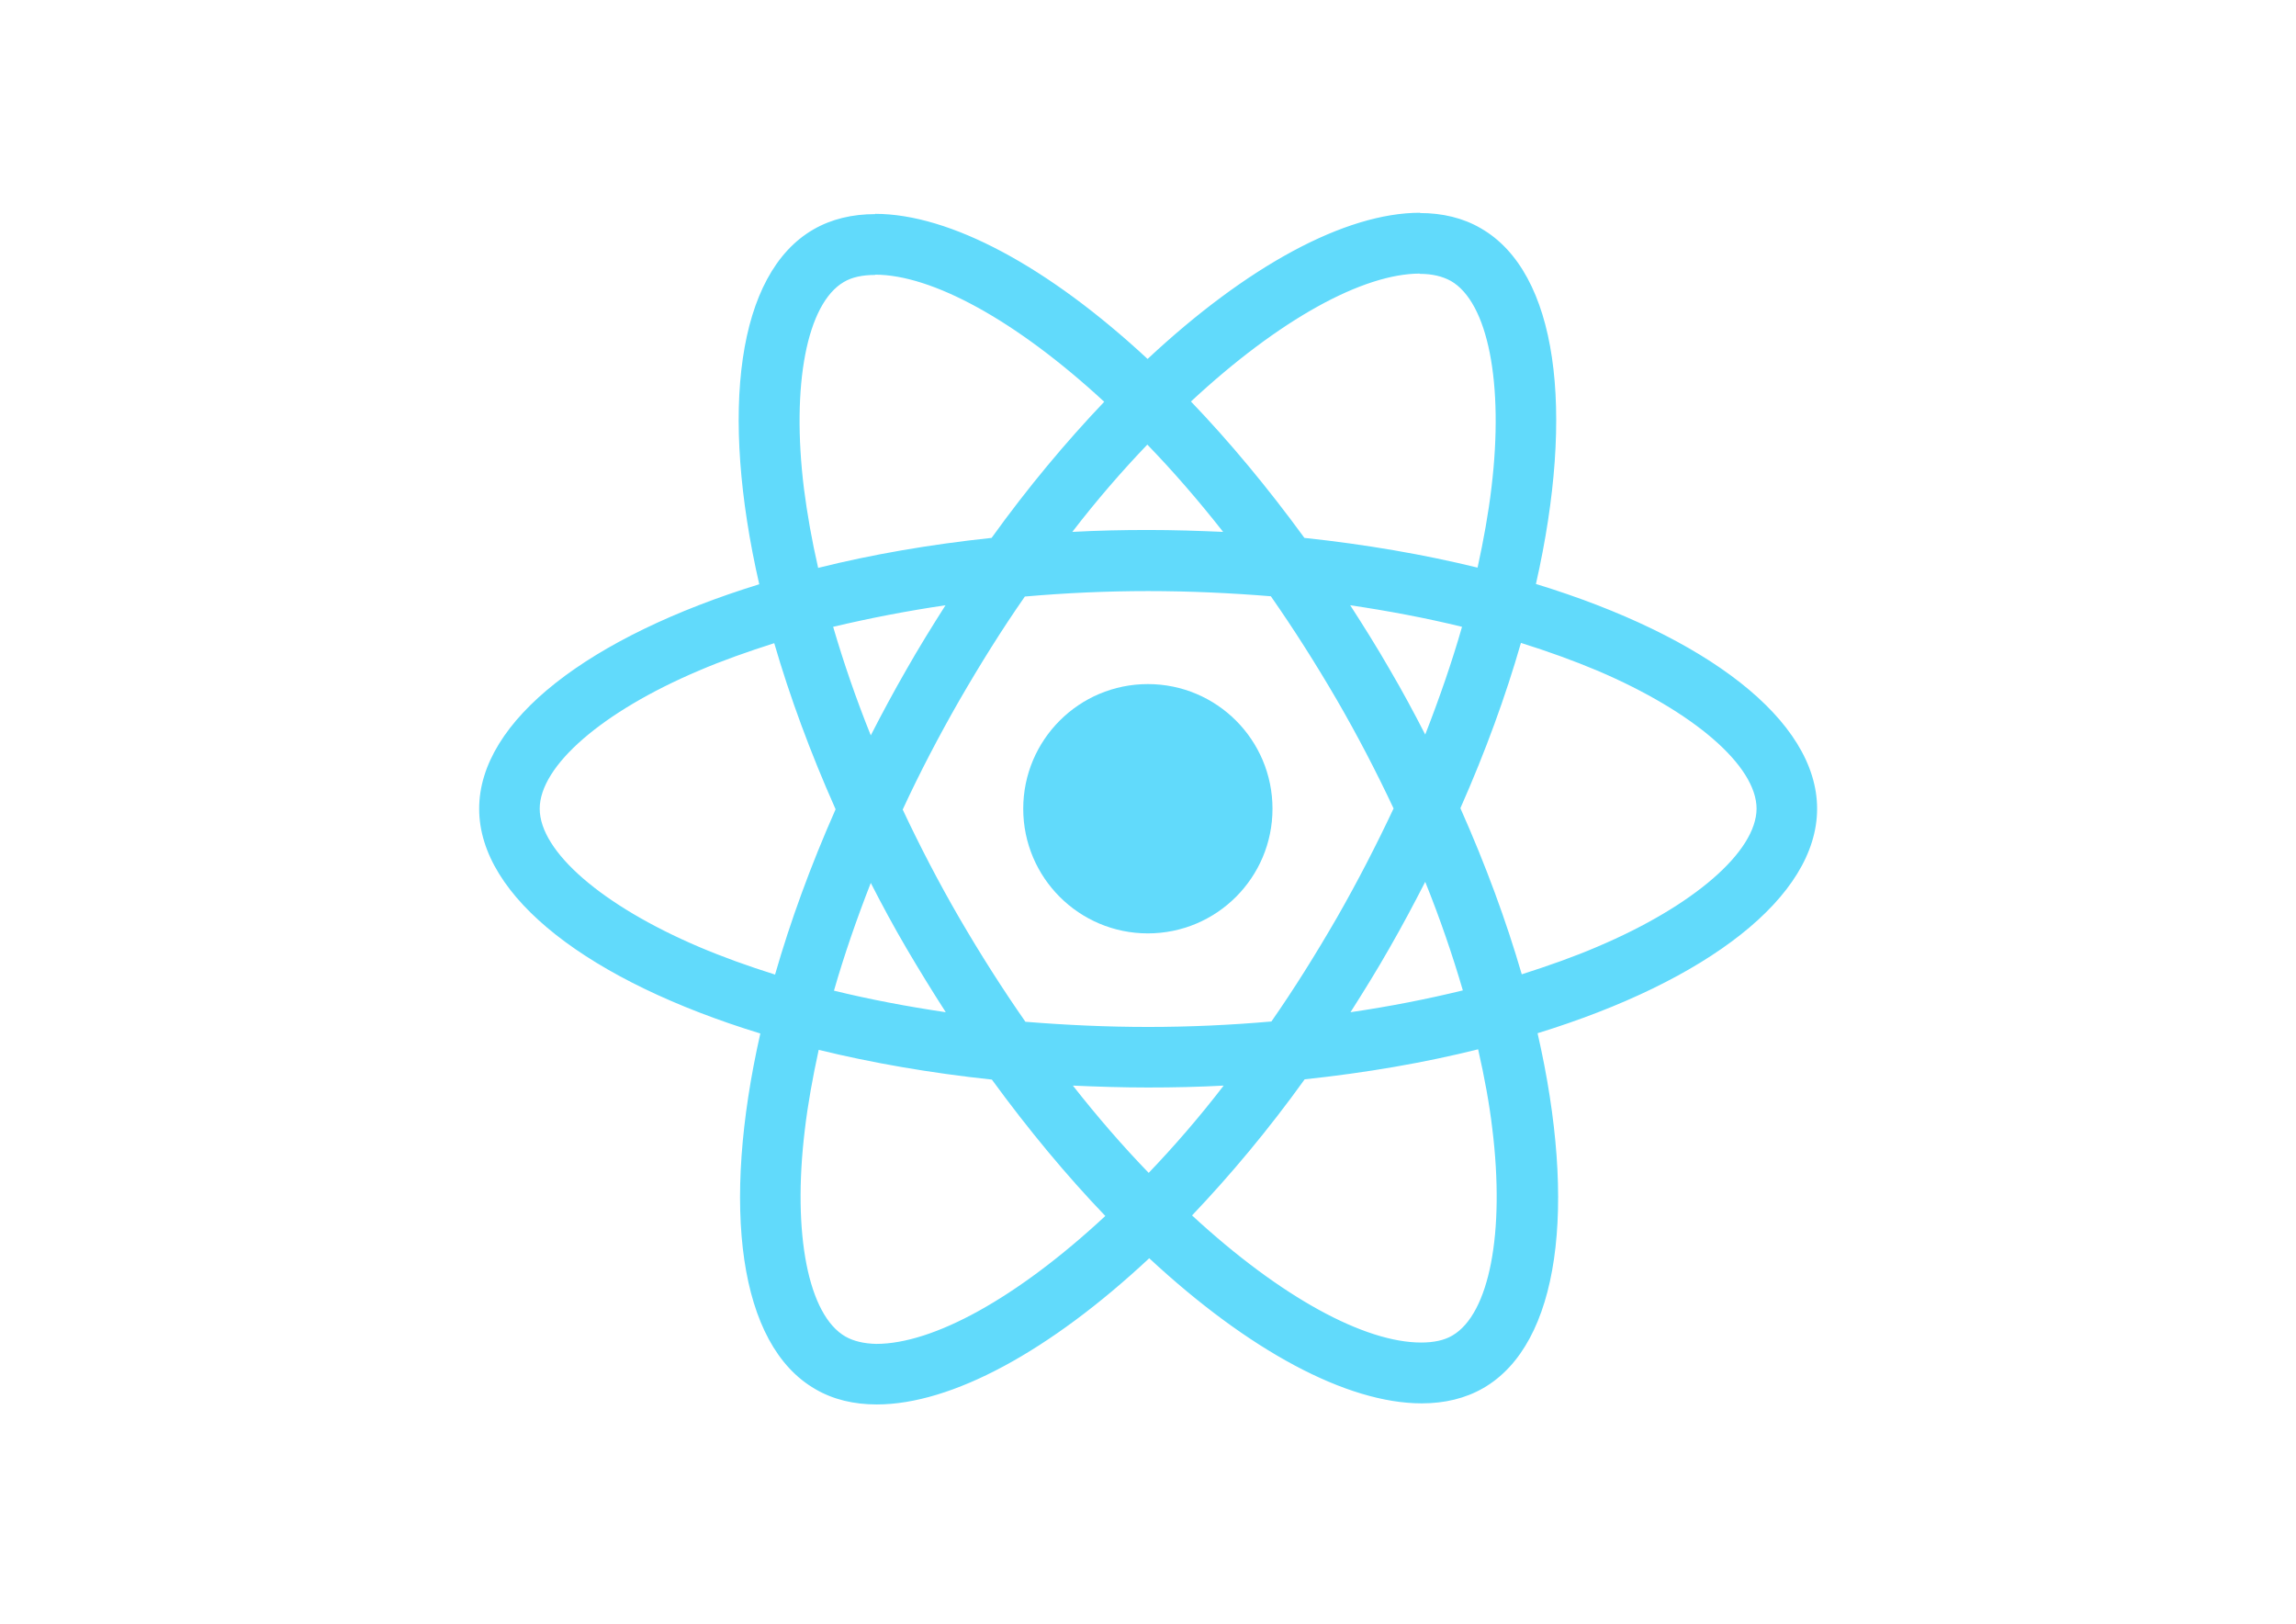
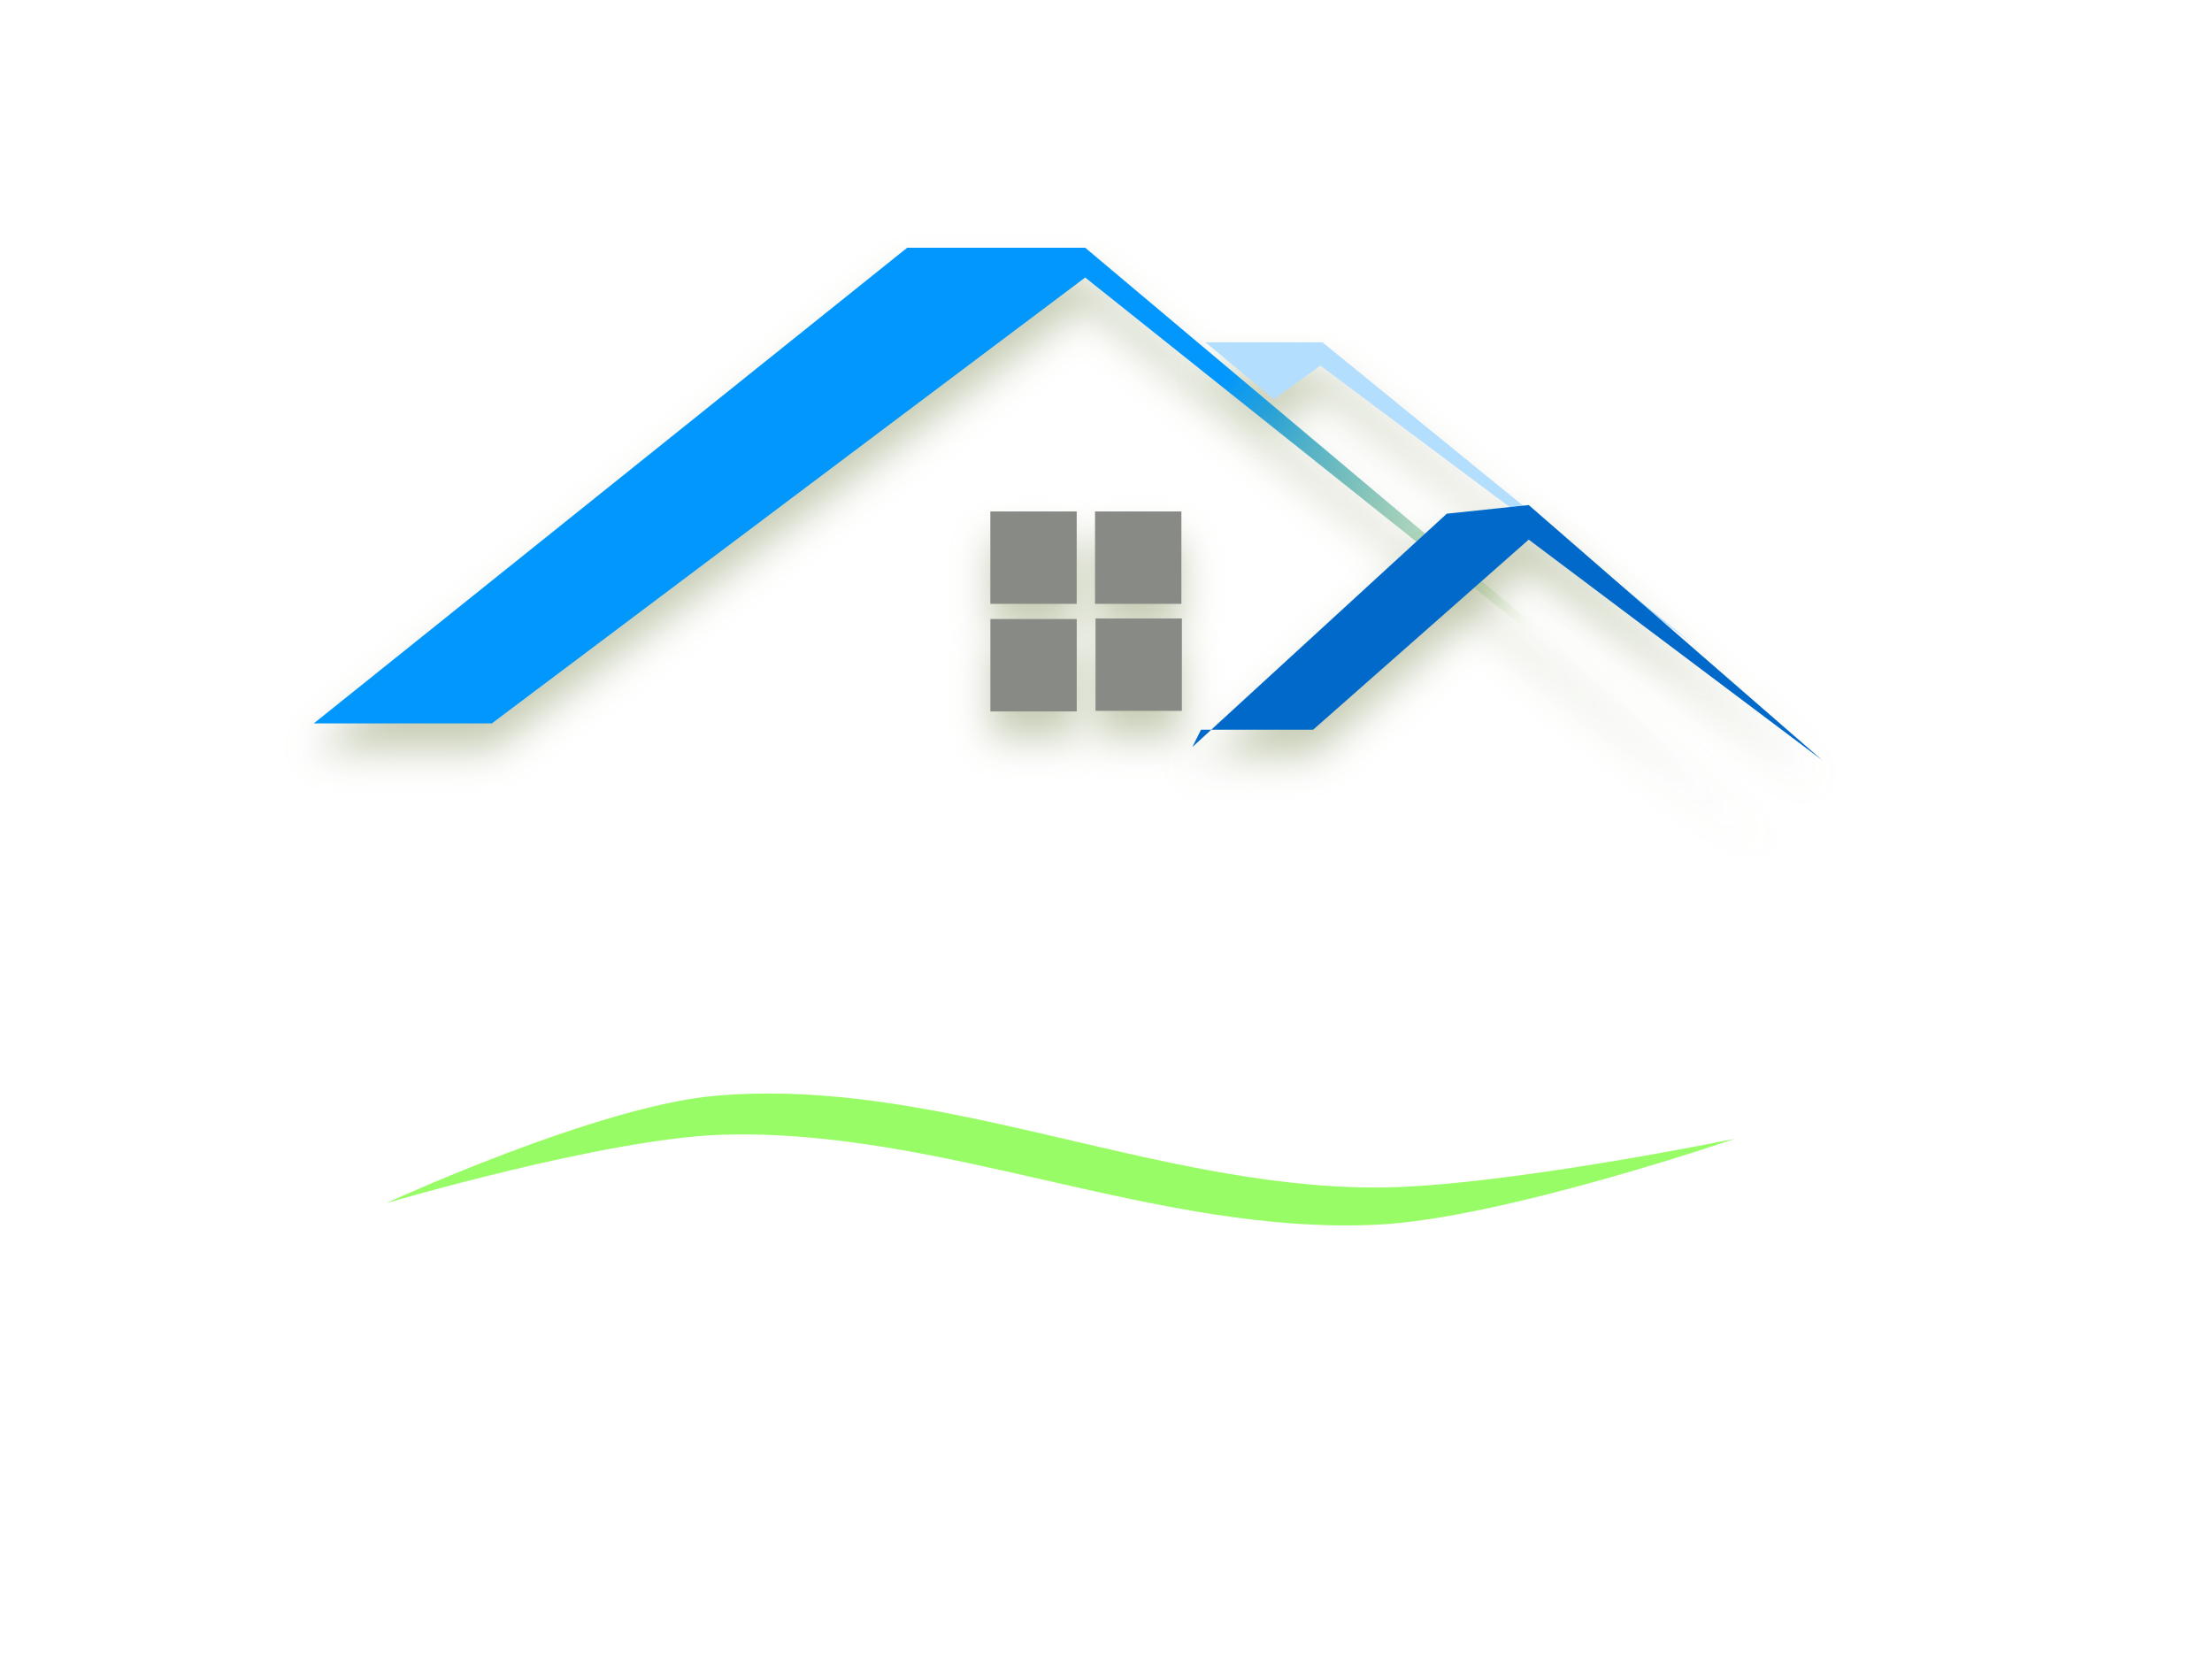
- <svg xmlns="http://www.w3.org/2000/svg" viewBox="0 0 841.9 595.3">
-   <g fill="#61DAFB">
-     <path d="M666.3 296.5c0-32.5-40.7-63.3-103.1-82.4 14.4-63.6 8-114.2-20.2-130.4-6.5-3.8-14.1-5.6-22.4-5.6v22.3c4.6 0 8.3.9 11.4 2.6 13.6 7.8 19.5 37.5 14.9 75.7-1.1 9.4-2.9 19.3-5.1 29.4-19.6-4.8-41-8.5-63.5-10.9-13.5-18.5-27.5-35.3-41.6-50 32.6-30.3 63.2-46.9 84-46.9V78c-27.5 0-63.5 19.6-99.9 53.6-36.4-33.8-72.4-53.2-99.9-53.2v22.3c20.7 0 51.4 16.5 84 46.6-14 14.7-28 31.4-41.3 49.9-22.6 2.4-44 6.1-63.6 11-2.3-10-4-19.7-5.2-29-4.7-38.2 1.1-67.9 14.6-75.8 3-1.8 6.9-2.6 11.5-2.6V78.5c-8.4 0-16 1.8-22.6 5.6-28.1 16.2-34.4 66.7-19.9 130.1-62.2 19.2-102.7 49.9-102.7 82.3 0 32.5 40.7 63.3 103.1 82.4-14.4 63.6-8 114.2 20.2 130.4 6.5 3.8 14.1 5.6 22.5 5.6 27.5 0 63.5-19.6 99.9-53.6 36.4 33.8 72.4 53.2 99.9 53.2 8.4 0 16-1.8 22.6-5.6 28.1-16.2 34.4-66.7 19.9-130.1 62-19.1 102.5-49.9 102.5-82.3zm-130.2-66.7c-3.7 12.9-8.3 26.2-13.5 39.5-4.1-8-8.4-16-13.1-24-4.6-8-9.5-15.8-14.4-23.4 14.2 2.1 27.9 4.7 41 7.9zm-45.8 106.5c-7.8 13.5-15.8 26.3-24.1 38.2-14.9 1.3-30 2-45.2 2-15.1 0-30.2-.7-45-1.9-8.3-11.9-16.4-24.6-24.2-38-7.6-13.1-14.5-26.4-20.8-39.8 6.2-13.4 13.2-26.8 20.7-39.9 7.8-13.5 15.8-26.3 24.1-38.2 14.9-1.3 30-2 45.2-2 15.1 0 30.2.7 45 1.9 8.3 11.9 16.4 24.6 24.2 38 7.6 13.1 14.5 26.4 20.8 39.8-6.3 13.4-13.2 26.8-20.7 39.9zm32.3-13c5.4 13.4 10 26.8 13.8 39.8-13.1 3.2-26.9 5.9-41.2 8 4.9-7.7 9.8-15.6 14.4-23.7 4.6-8 8.9-16.1 13-24.1zM421.2 430c-9.3-9.6-18.6-20.3-27.8-32 9 .4 18.2.7 27.5.7 9.4 0 18.7-.2 27.8-.7-9 11.7-18.3 22.4-27.5 32zm-74.4-58.9c-14.2-2.1-27.9-4.7-41-7.9 3.7-12.9 8.3-26.2 13.5-39.5 4.1 8 8.4 16 13.1 24 4.7 8 9.5 15.8 14.4 23.4zM420.7 163c9.3 9.6 18.6 20.3 27.8 32-9-.4-18.2-.7-27.5-.7-9.4 0-18.7.2-27.8.7 9-11.7 18.3-22.4 27.5-32zm-74 58.9c-4.9 7.7-9.8 15.6-14.4 23.7-4.6 8-8.9 16-13 24-5.4-13.4-10-26.8-13.8-39.8 13.1-3.1 26.9-5.8 41.2-7.9zm-90.5 125.2c-35.4-15.1-58.3-34.9-58.3-50.6 0-15.7 22.9-35.6 58.3-50.6 8.6-3.7 18-7 27.7-10.1 5.7 19.6 13.2 40 22.5 60.9-9.2 20.8-16.6 41.1-22.2 60.6-9.9-3.1-19.3-6.5-28-10.2zM310 490c-13.6-7.8-19.5-37.5-14.9-75.7 1.1-9.4 2.9-19.3 5.1-29.4 19.6 4.8 41 8.5 63.5 10.9 13.5 18.5 27.5 35.3 41.6 50-32.6 30.3-63.2 46.9-84 46.9-4.5-.1-8.3-1-11.3-2.7zm237.2-76.2c4.7 38.2-1.1 67.9-14.6 75.8-3 1.8-6.9 2.6-11.5 2.6-20.7 0-51.4-16.5-84-46.6 14-14.7 28-31.4 41.3-49.9 22.6-2.4 44-6.1 63.6-11 2.3 10.1 4.1 19.8 5.2 29.1zm38.5-66.7c-8.6 3.7-18 7-27.7 10.1-5.7-19.6-13.2-40-22.5-60.9 9.2-20.8 16.6-41.1 22.2-60.6 9.9 3.1 19.3 6.5 28.1 10.2 35.4 15.1 58.3 34.9 58.3 50.6-.1 15.7-23 35.6-58.4 50.6zM320.8 78.4z" />
-     <circle cx="420.9" cy="296.5" r="45.7" />
-     <path d="M520.5 78.1z" />
-   </g>
+ <svg xmlns="http://www.w3.org/2000/svg" viewBox="0 0 640 480">
+   <defs>
+     <filter id="c">
+       <feGaussianBlur stdDeviation="3.139" />
+     </filter>
+     <filter id="a" x="-.518" y="-.485" width="2.035" height="1.969">
+       <feGaussianBlur stdDeviation="3.139" />
+     </filter>
+     <filter id="e" x="-.071" y="-.176" width="1.142" height="1.351">
+       <feGaussianBlur stdDeviation="3.139" />
+     </filter>
+     <filter id="d" x="-.092" y="-.149" width="1.184" height="1.298">
+       <feGaussianBlur stdDeviation="3.139" />
+     </filter>
+     <linearGradient id="b" x1="349.99" x2="429.83" y1="113.63" y2="193.63" gradientUnits="userSpaceOnUse">
+       <stop stop-color="#0197fd" offset="0" />
+       <stop stop-color="#4e9a06" stop-opacity="0" offset="1" />
+     </linearGradient>
+   </defs>
+   <path transform="matrix(1.7168 0 0 1.7202 499.7 -686.59)" d="m-238.18 525.36h30l100-75 115.99 92.354-115.99-97.354h-30z" fill="#6c7c3c" filter="url(#c)" opacity=".385" />
+   <path transform="matrix(1.7168 0 0 1.7202 499.7 -686.59)" d="m-76.364 470.81-11.54-9.542h19.723l62.18 50.545-62.543-46.635z" fill="#6c7c3c" filter="url(#d)" opacity=".385" />
+   <path transform="matrix(1.7168 0 0 1.7202 499.7 -686.59)" d="m-88.656 526.42h18.894l36.335-31.974 49.415 37.061-49.415-42.875-13.807 1.453-42.875 39.241z" fill="#6c7c3c" filter="url(#e)" opacity=".385" />
+   <path transform="matrix(1.7168 0 0 1.7202 503.57 -726.6)" d="m-228.23 624.76s36.973-10.876 56.409-11.5c37.439-1.201 73.285 16.938 110.68 15.114 20.998-1.024 60.255-14.457 60.255-14.457s-40.144 8.25-60.682 8.214c-37.636-0.066-73.702-18.64-111.11-15.443-19.984 1.708-55.554 18.071-55.554 18.071z" fill="#98fc66" />
+   <path transform="matrix(1.7168 0 0 1.7202 499.7 -686.59)" d="m-124.16 489.71v15.543h14.553v-15.543z" fill="#6c7c3c" filter="url(#a)" opacity=".385" />
+   <path transform="matrix(1.7168 0 0 1.7202 499.7 -686.59)" d="m-106.52 489.71v15.543h14.553v-15.543z" fill="#6c7c3c" filter="url(#a)" opacity=".385" />
+   <path transform="matrix(1.7168 0 0 1.7202 499.7 -686.59)" d="m-124.15 507.8v15.543h14.553v-15.543z" fill="#6c7c3c" filter="url(#a)" opacity=".385" />
+   <path transform="matrix(1.7168 0 0 1.7202 499.7 -686.59)" d="m-106.43 507.71v15.543h14.553v-15.543z" fill="#6c7c3c" filter="url(#a)" opacity=".385" />
+   <path d="m90.796 209.3h51.503l171.68-129.01 199.12 158.86-199.12-167.47h-51.503z" fill="url(#b)" />
+   <path d="m368.6 115.47-19.812-16.414h33.86l106.75 86.946-107.37-80.221z" fill="#b3defd" />
+   <path d="m347.49 211.13h32.436l62.378-55.002 84.834 63.752-84.834-73.752-23.703 2.5-73.606 67.502z" fill="#0169c9" />
+   <path d="m286.54 147.98v26.737h24.984v-26.737z" fill="#888a85" />
+   <path d="m316.83 147.98v26.737h24.984v-26.737z" fill="#888a85" />
+   <path d="m286.55 179.1v26.737h24.984v-26.737z" fill="#888a85" />
+   <path d="m316.97 178.94v26.737h24.984v-26.737z" fill="#888a85" />
</svg>
